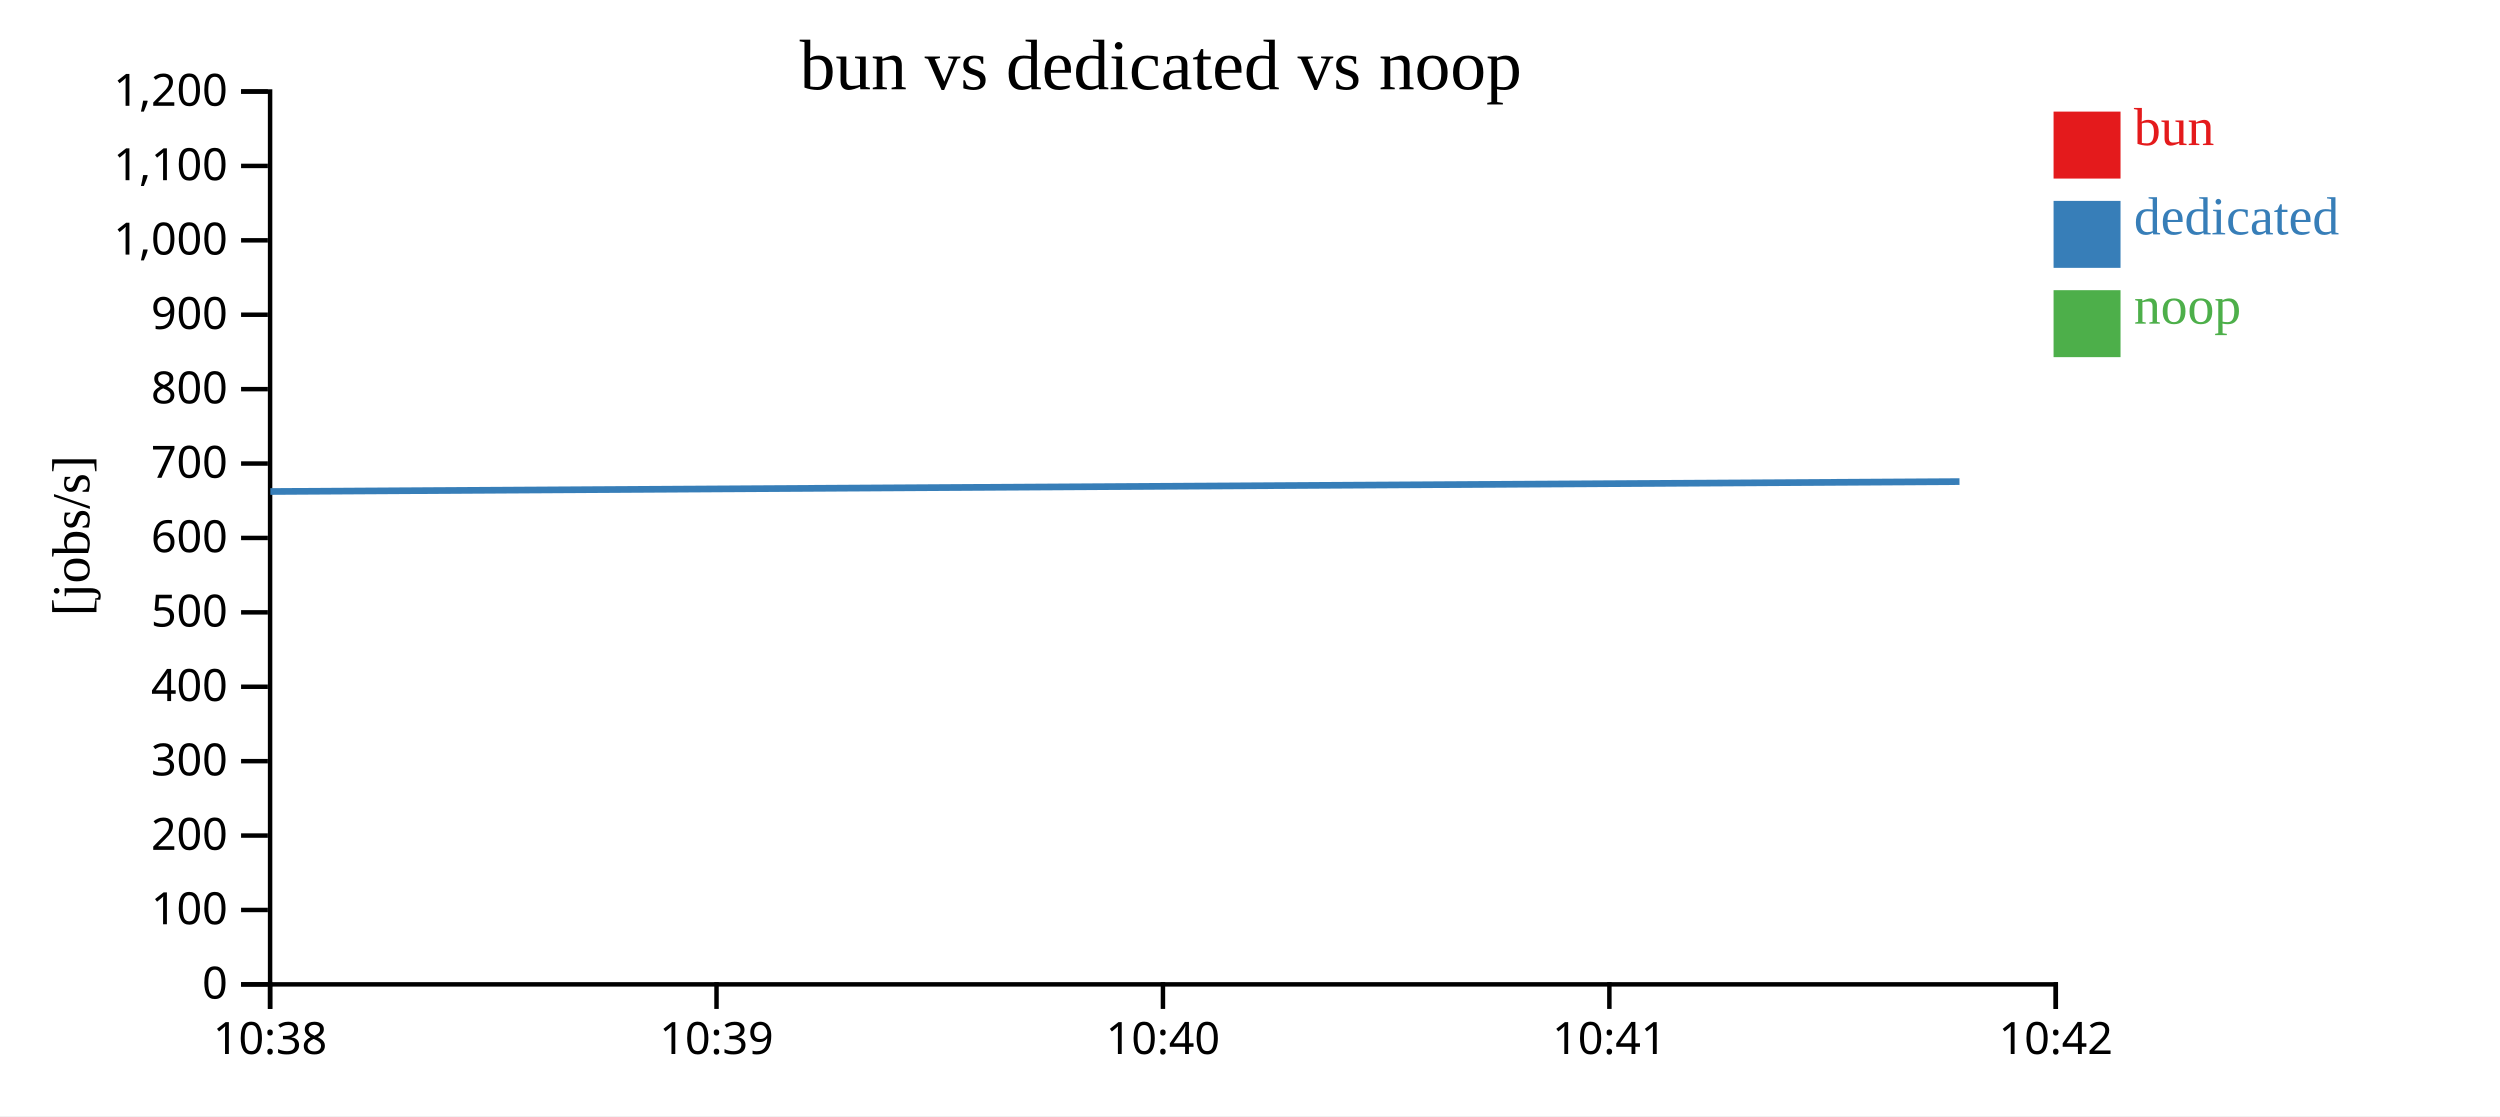
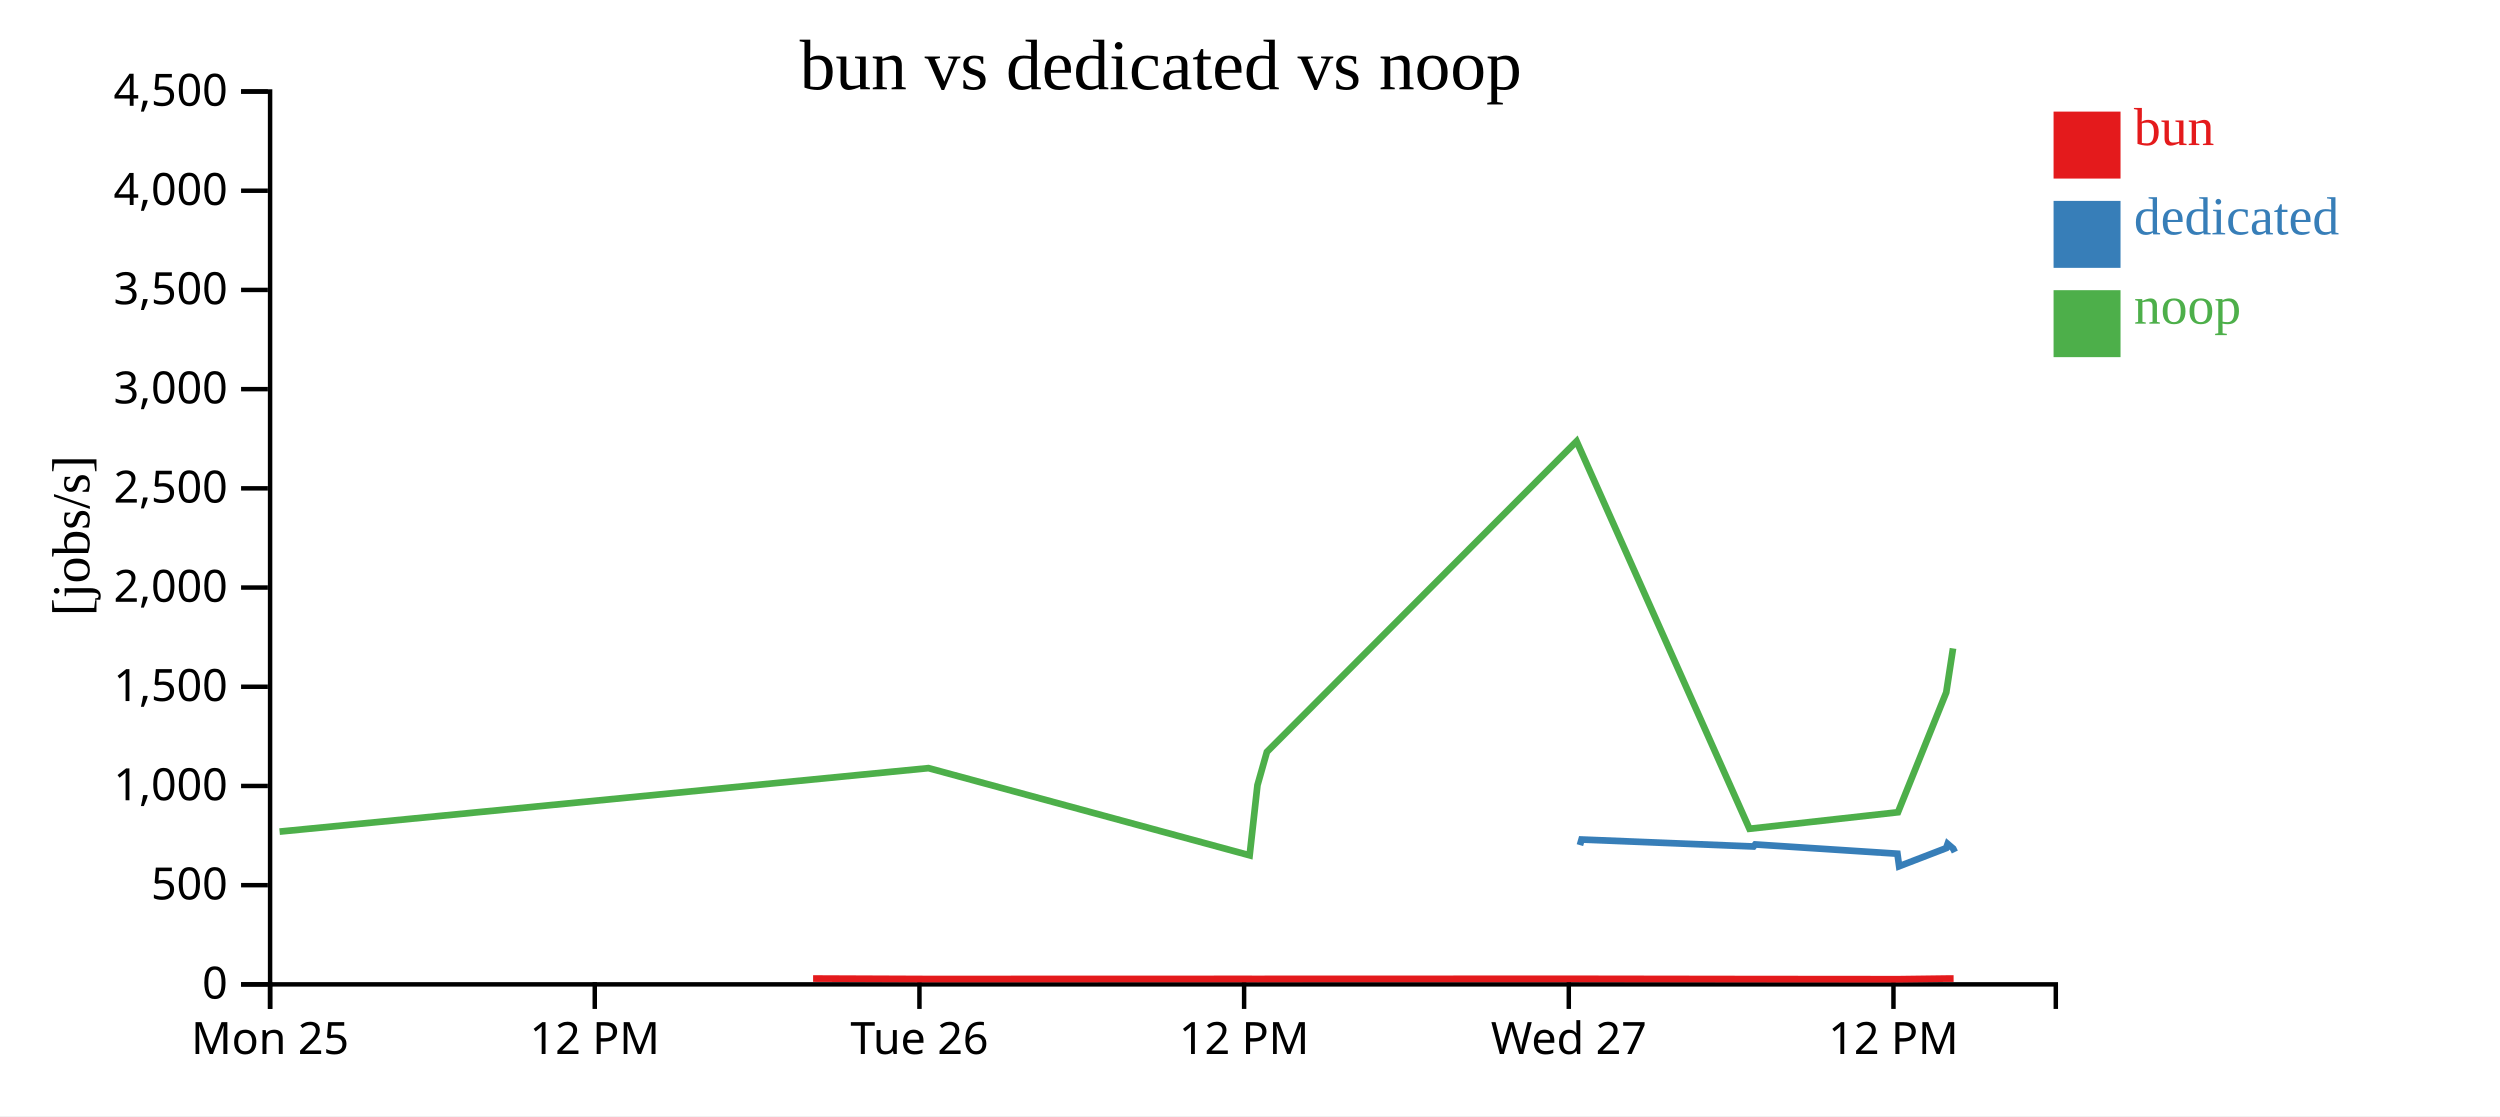
<svg xmlns="http://www.w3.org/2000/svg" width="560" height="250">
  <rect width="100%" height="100%" fill="white" />
  <g transform="translate(60,20)">
    <g transform="translate(0,200)" fill="none" font-size="10" font-family="sans-serif" text-anchor="middle">
      <path class="domain" stroke="currentColor" d="M0.5,6V0.5H400.5V6" />
      <g class="tick" opacity="1" transform="translate(0.5,0)">
        <line stroke="currentColor" y2="6" />
-         <text fill="currentColor" y="9" dy="0.71em">10:38</text>
+         <text fill="currentColor" y="9" dy="0.71em">Mon 25</text>
      </g>
-       <g class="tick" opacity="1" transform="translate(100.5,0)">
+       <g class="tick" opacity="1" transform="translate(73.22727,0)">
        <line stroke="currentColor" y2="6" />
-         <text fill="currentColor" y="9" dy="0.71em">10:39</text>
+         <text fill="currentColor" y="9" dy="0.71em">12 PM</text>
      </g>
-       <g class="tick" opacity="1" transform="translate(200.5,0)">
+       <g class="tick" opacity="1" transform="translate(145.9545,0)">
        <line stroke="currentColor" y2="6" />
-         <text fill="currentColor" y="9" dy="0.71em">10:40</text>
+         <text fill="currentColor" y="9" dy="0.71em">Tue 26</text>
      </g>
-       <g class="tick" opacity="1" transform="translate(300.5,0)">
+       <g class="tick" opacity="1" transform="translate(218.6818,0)">
        <line stroke="currentColor" y2="6" />
-         <text fill="currentColor" y="9" dy="0.71em">10:41</text>
+         <text fill="currentColor" y="9" dy="0.71em">12 PM</text>
      </g>
-       <g class="tick" opacity="1" transform="translate(400.5,0)">
+       <g class="tick" opacity="1" transform="translate(291.4091,0)">
        <line stroke="currentColor" y2="6" />
-         <text fill="currentColor" y="9" dy="0.71em">10:42</text>
+         <text fill="currentColor" y="9" dy="0.71em">Wed 27</text>
+       </g>
+       <g class="tick" opacity="1" transform="translate(364.1364,0)">
+         <line stroke="currentColor" y2="6" />
+         <text fill="currentColor" y="9" dy="0.71em">12 PM</text>
      </g>
    </g>
    <g fill="none" font-size="10" font-family="sans-serif" text-anchor="end">
      <path class="domain" stroke="currentColor" d="M-6,200.5H0.5V0.5H-6" />
      <g class="tick" opacity="1" transform="translate(0,200.5)">
        <line stroke="currentColor" x2="-6" />
        <text fill="currentColor" x="-9" dy="0.32em">0</text>
      </g>
-       <g class="tick" opacity="1" transform="translate(0,183.8333)">
+       <g class="tick" opacity="1" transform="translate(0,178.2778)">
        <line stroke="currentColor" x2="-6" />
-         <text fill="currentColor" x="-9" dy="0.32em">100</text>
+         <text fill="currentColor" x="-9" dy="0.32em">500</text>
      </g>
-       <g class="tick" opacity="1" transform="translate(0,167.1667)">
+       <g class="tick" opacity="1" transform="translate(0,156.0556)">
        <line stroke="currentColor" x2="-6" />
-         <text fill="currentColor" x="-9" dy="0.32em">200</text>
-       </g>
-       <g class="tick" opacity="1" transform="translate(0,150.5)">
-         <line stroke="currentColor" x2="-6" />
-         <text fill="currentColor" x="-9" dy="0.32em">300</text>
+         <text fill="currentColor" x="-9" dy="0.32em">1,000</text>
      </g>
      <g class="tick" opacity="1" transform="translate(0,133.8333)">
        <line stroke="currentColor" x2="-6" />
-         <text fill="currentColor" x="-9" dy="0.32em">400</text>
+         <text fill="currentColor" x="-9" dy="0.32em">1,500</text>
      </g>
-       <g class="tick" opacity="1" transform="translate(0,117.1667)">
+       <g class="tick" opacity="1" transform="translate(0,111.6111)">
        <line stroke="currentColor" x2="-6" />
-         <text fill="currentColor" x="-9" dy="0.32em">500</text>
+         <text fill="currentColor" x="-9" dy="0.32em">2,000</text>
      </g>
-       <g class="tick" opacity="1" transform="translate(0,100.5)">
+       <g class="tick" opacity="1" transform="translate(0,89.38889)">
        <line stroke="currentColor" x2="-6" />
-         <text fill="currentColor" x="-9" dy="0.32em">600</text>
-       </g>
-       <g class="tick" opacity="1" transform="translate(0,83.83333)">
-         <line stroke="currentColor" x2="-6" />
-         <text fill="currentColor" x="-9" dy="0.32em">700</text>
+         <text fill="currentColor" x="-9" dy="0.32em">2,500</text>
      </g>
      <g class="tick" opacity="1" transform="translate(0,67.16667)">
        <line stroke="currentColor" x2="-6" />
-         <text fill="currentColor" x="-9" dy="0.32em">800</text>
+         <text fill="currentColor" x="-9" dy="0.32em">3,000</text>
      </g>
-       <g class="tick" opacity="1" transform="translate(0,50.5)">
+       <g class="tick" opacity="1" transform="translate(0,44.94444)">
        <line stroke="currentColor" x2="-6" />
-         <text fill="currentColor" x="-9" dy="0.32em">900</text>
+         <text fill="currentColor" x="-9" dy="0.32em">3,500</text>
      </g>
-       <g class="tick" opacity="1" transform="translate(0,33.83333)">
+       <g class="tick" opacity="1" transform="translate(0,22.72222)">
        <line stroke="currentColor" x2="-6" />
-         <text fill="currentColor" x="-9" dy="0.32em">1,000</text>
-       </g>
-       <g class="tick" opacity="1" transform="translate(0,17.16667)">
-         <line stroke="currentColor" x2="-6" />
-         <text fill="currentColor" x="-9" dy="0.32em">1,100</text>
+         <text fill="currentColor" x="-9" dy="0.32em">4,000</text>
      </g>
      <g class="tick" opacity="1" transform="translate(0,0.5)">
        <line stroke="currentColor" x2="-6" />
-         <text fill="currentColor" x="-9" dy="0.32em">1,200</text>
+         <text fill="currentColor" x="-9" dy="0.32em">4,500</text>
      </g>
    </g>
    <text text-anchor="middle" style="font-size: 12px" transform="rotate(-90)" y="-40" x="-100">[jobs/s]</text>
    <text text-anchor="middle" style="font-size: 16px" y="0" x="200">bun vs dedicated vs noop</text>
-     <path class="line" fill="none" stroke="#e41a1c" stroke-width="1.5" d="M173.747,197.74Z" />
-     <path class="line" fill="none" stroke="#377eb8" stroke-width="1.5" d="M0.557,90.098L378.925,87.877" />
-     <path class="line" fill="none" stroke="#4daf4a" stroke-width="1.5" d="M7.087,70.941Z" />
+     <path class="line" fill="none" stroke="#e41a1c" stroke-width="1.5" d="M122.132,199.194L148.136,199.298L220.061,199.274L221.83,199.286L223.936,199.272L293.299,199.255L332.032,199.312L365.324,199.342L376.097,199.199L377.609,199.197" />
+     <path class="line" fill="none" stroke="#377eb8" stroke-width="1.5" d="M293.904,169.308L294.267,168.053L332.796,169.614L333.165,169.158L365.022,171.231L365.408,174.037L375.932,169.985L376.269,169.025L377.507,170.084L377.881,170.855" />
+     <path class="line" fill="none" stroke="#4daf4a" stroke-width="1.5" d="M2.626,166.281L147.985,152.061L219.919,171.595L221.673,155.881L223.788,148.424L293.158,78.847L331.878,165.645L365.147,161.943L375.961,135.098L377.478,125.246" />
    <rect class="dot" x="400" y="5" width="15" height="15" style="fill: #e41a1c;" />
    <rect class="dot" x="400" y="25" width="15" height="15" style="fill: #377eb8;" />
    <rect class="dot" x="400" y="45" width="15" height="15" style="fill: #4daf4a;" />
    <text class="label" x="418" y="12.5" style="fill: #e41a1c; alignment-baseline: middle;" text-anchor="left">bun</text>
    <text class="label" x="418" y="32.5" style="fill: #377eb8; alignment-baseline: middle;" text-anchor="left">dedicated</text>
    <text class="label" x="418" y="52.5" style="fill: #4daf4a; alignment-baseline: middle;" text-anchor="left">noop</text>
  </g>
</svg>
